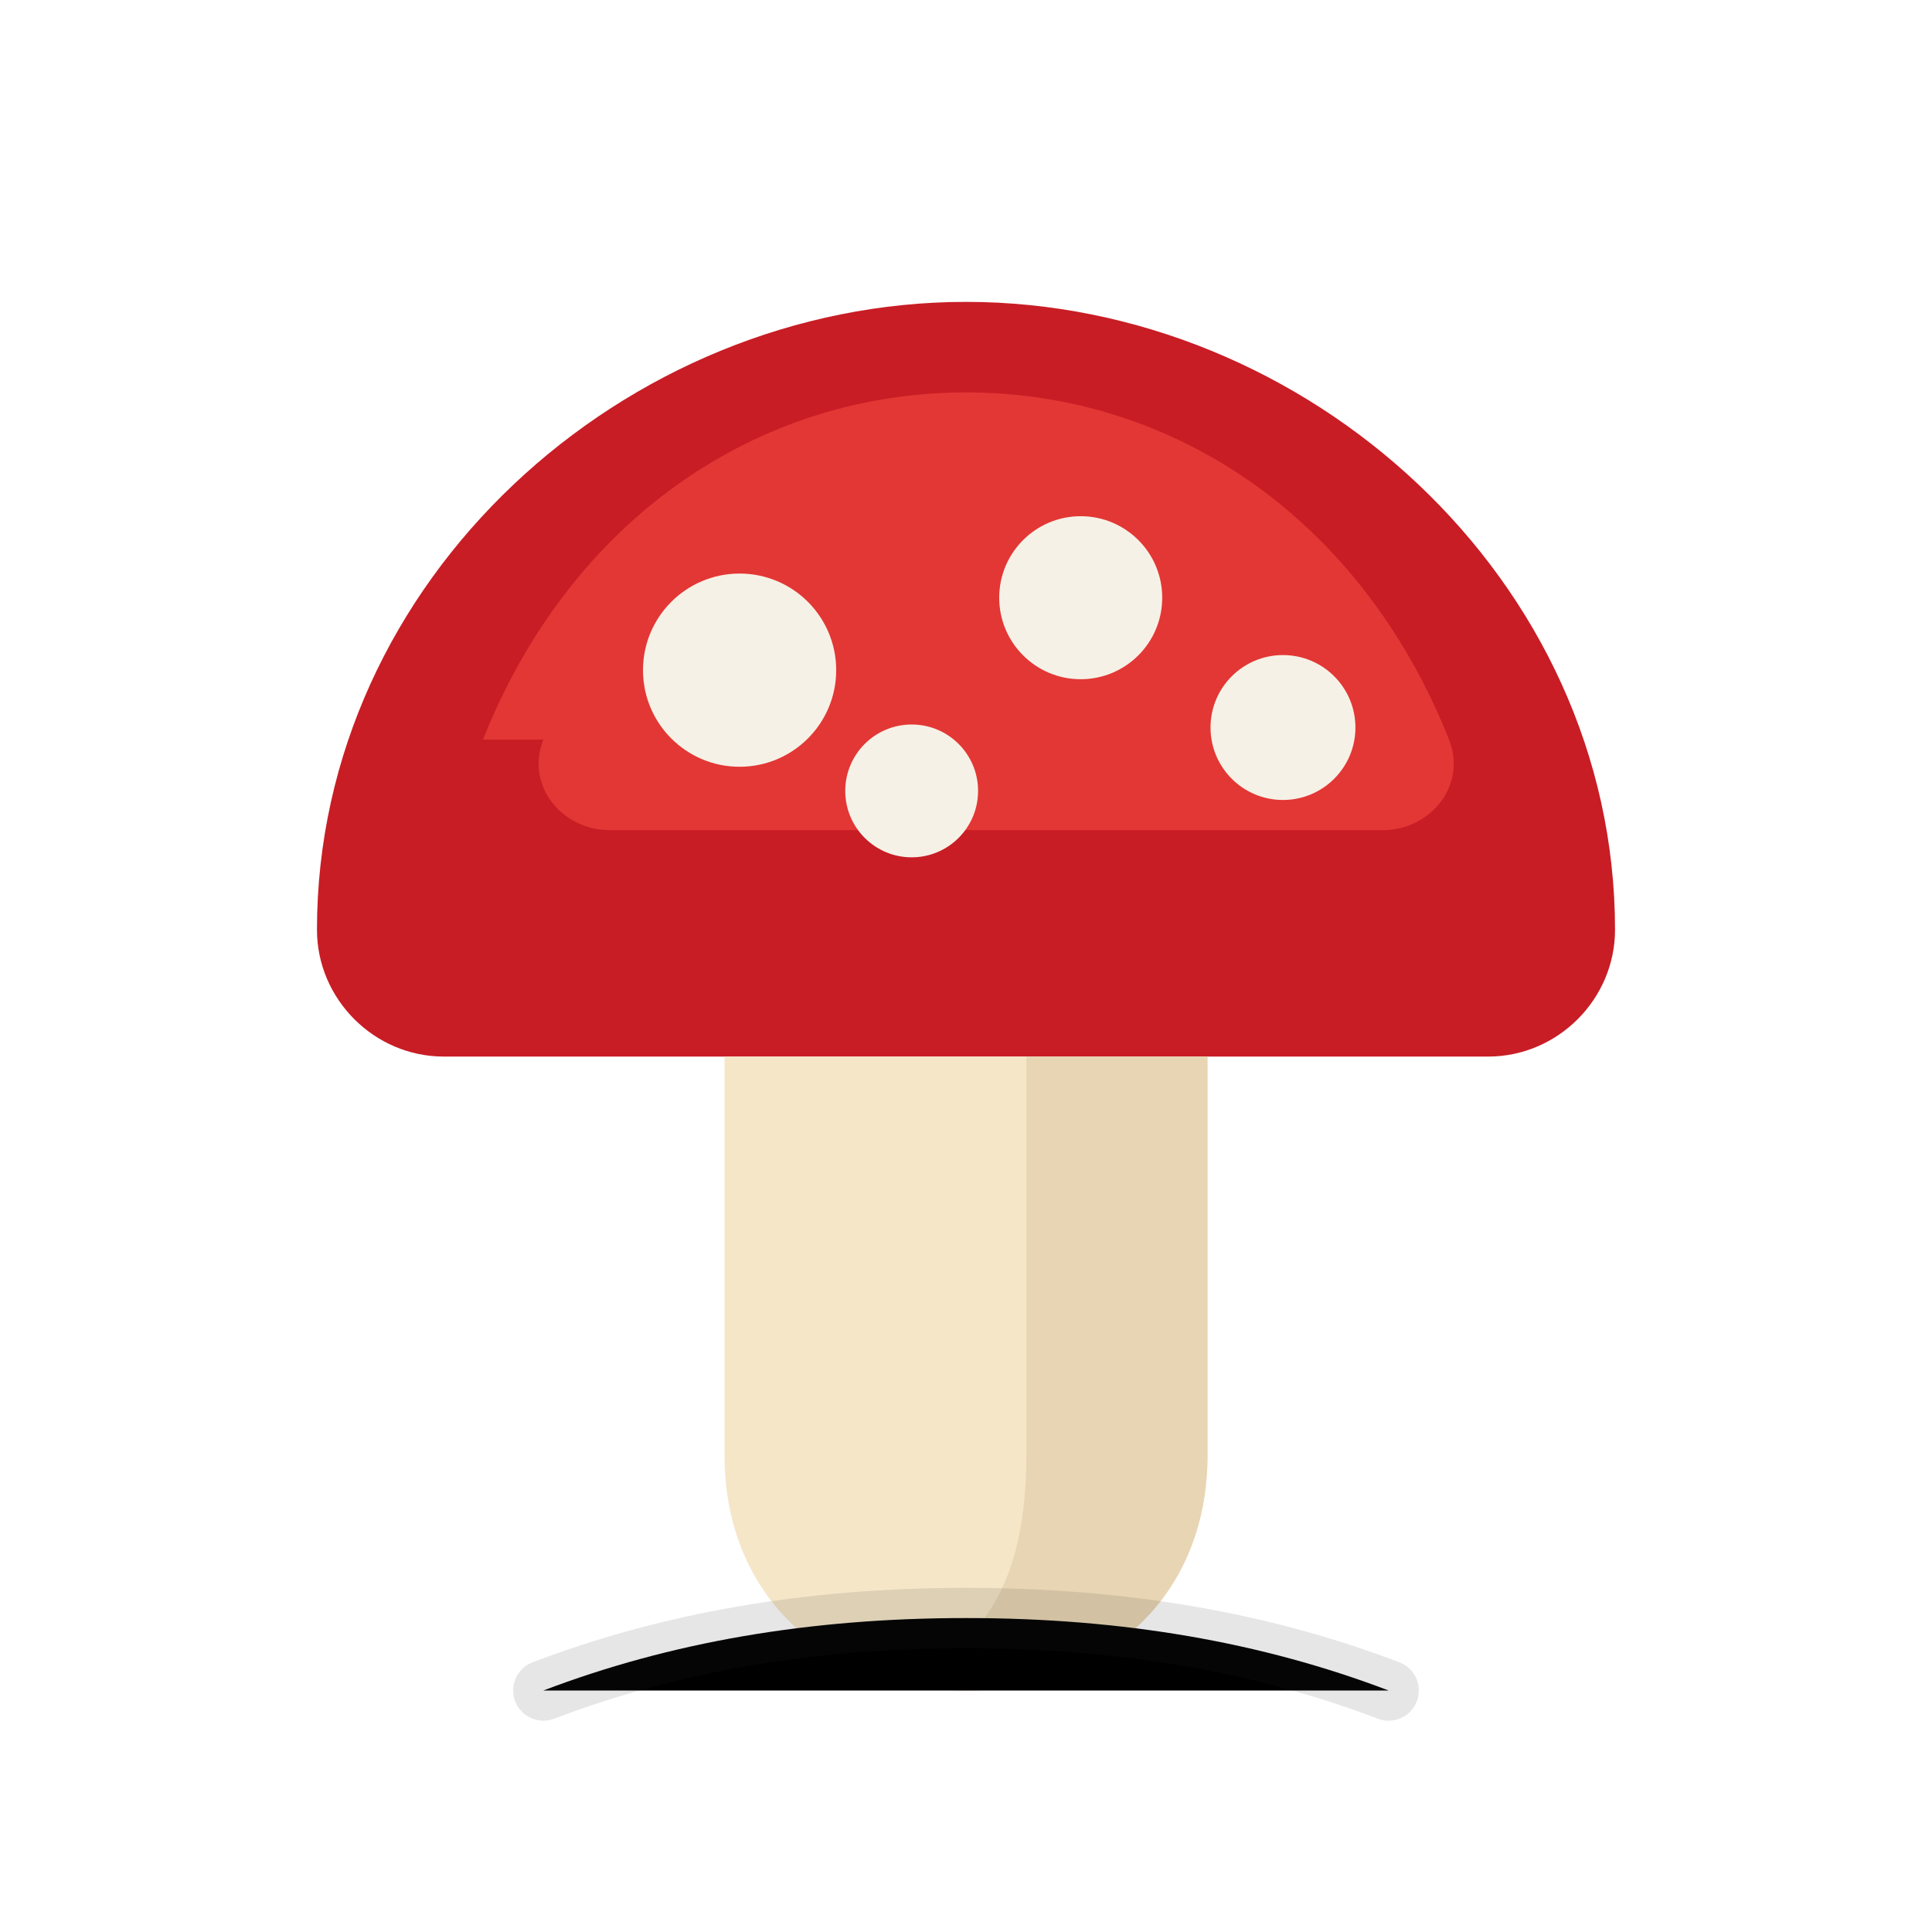
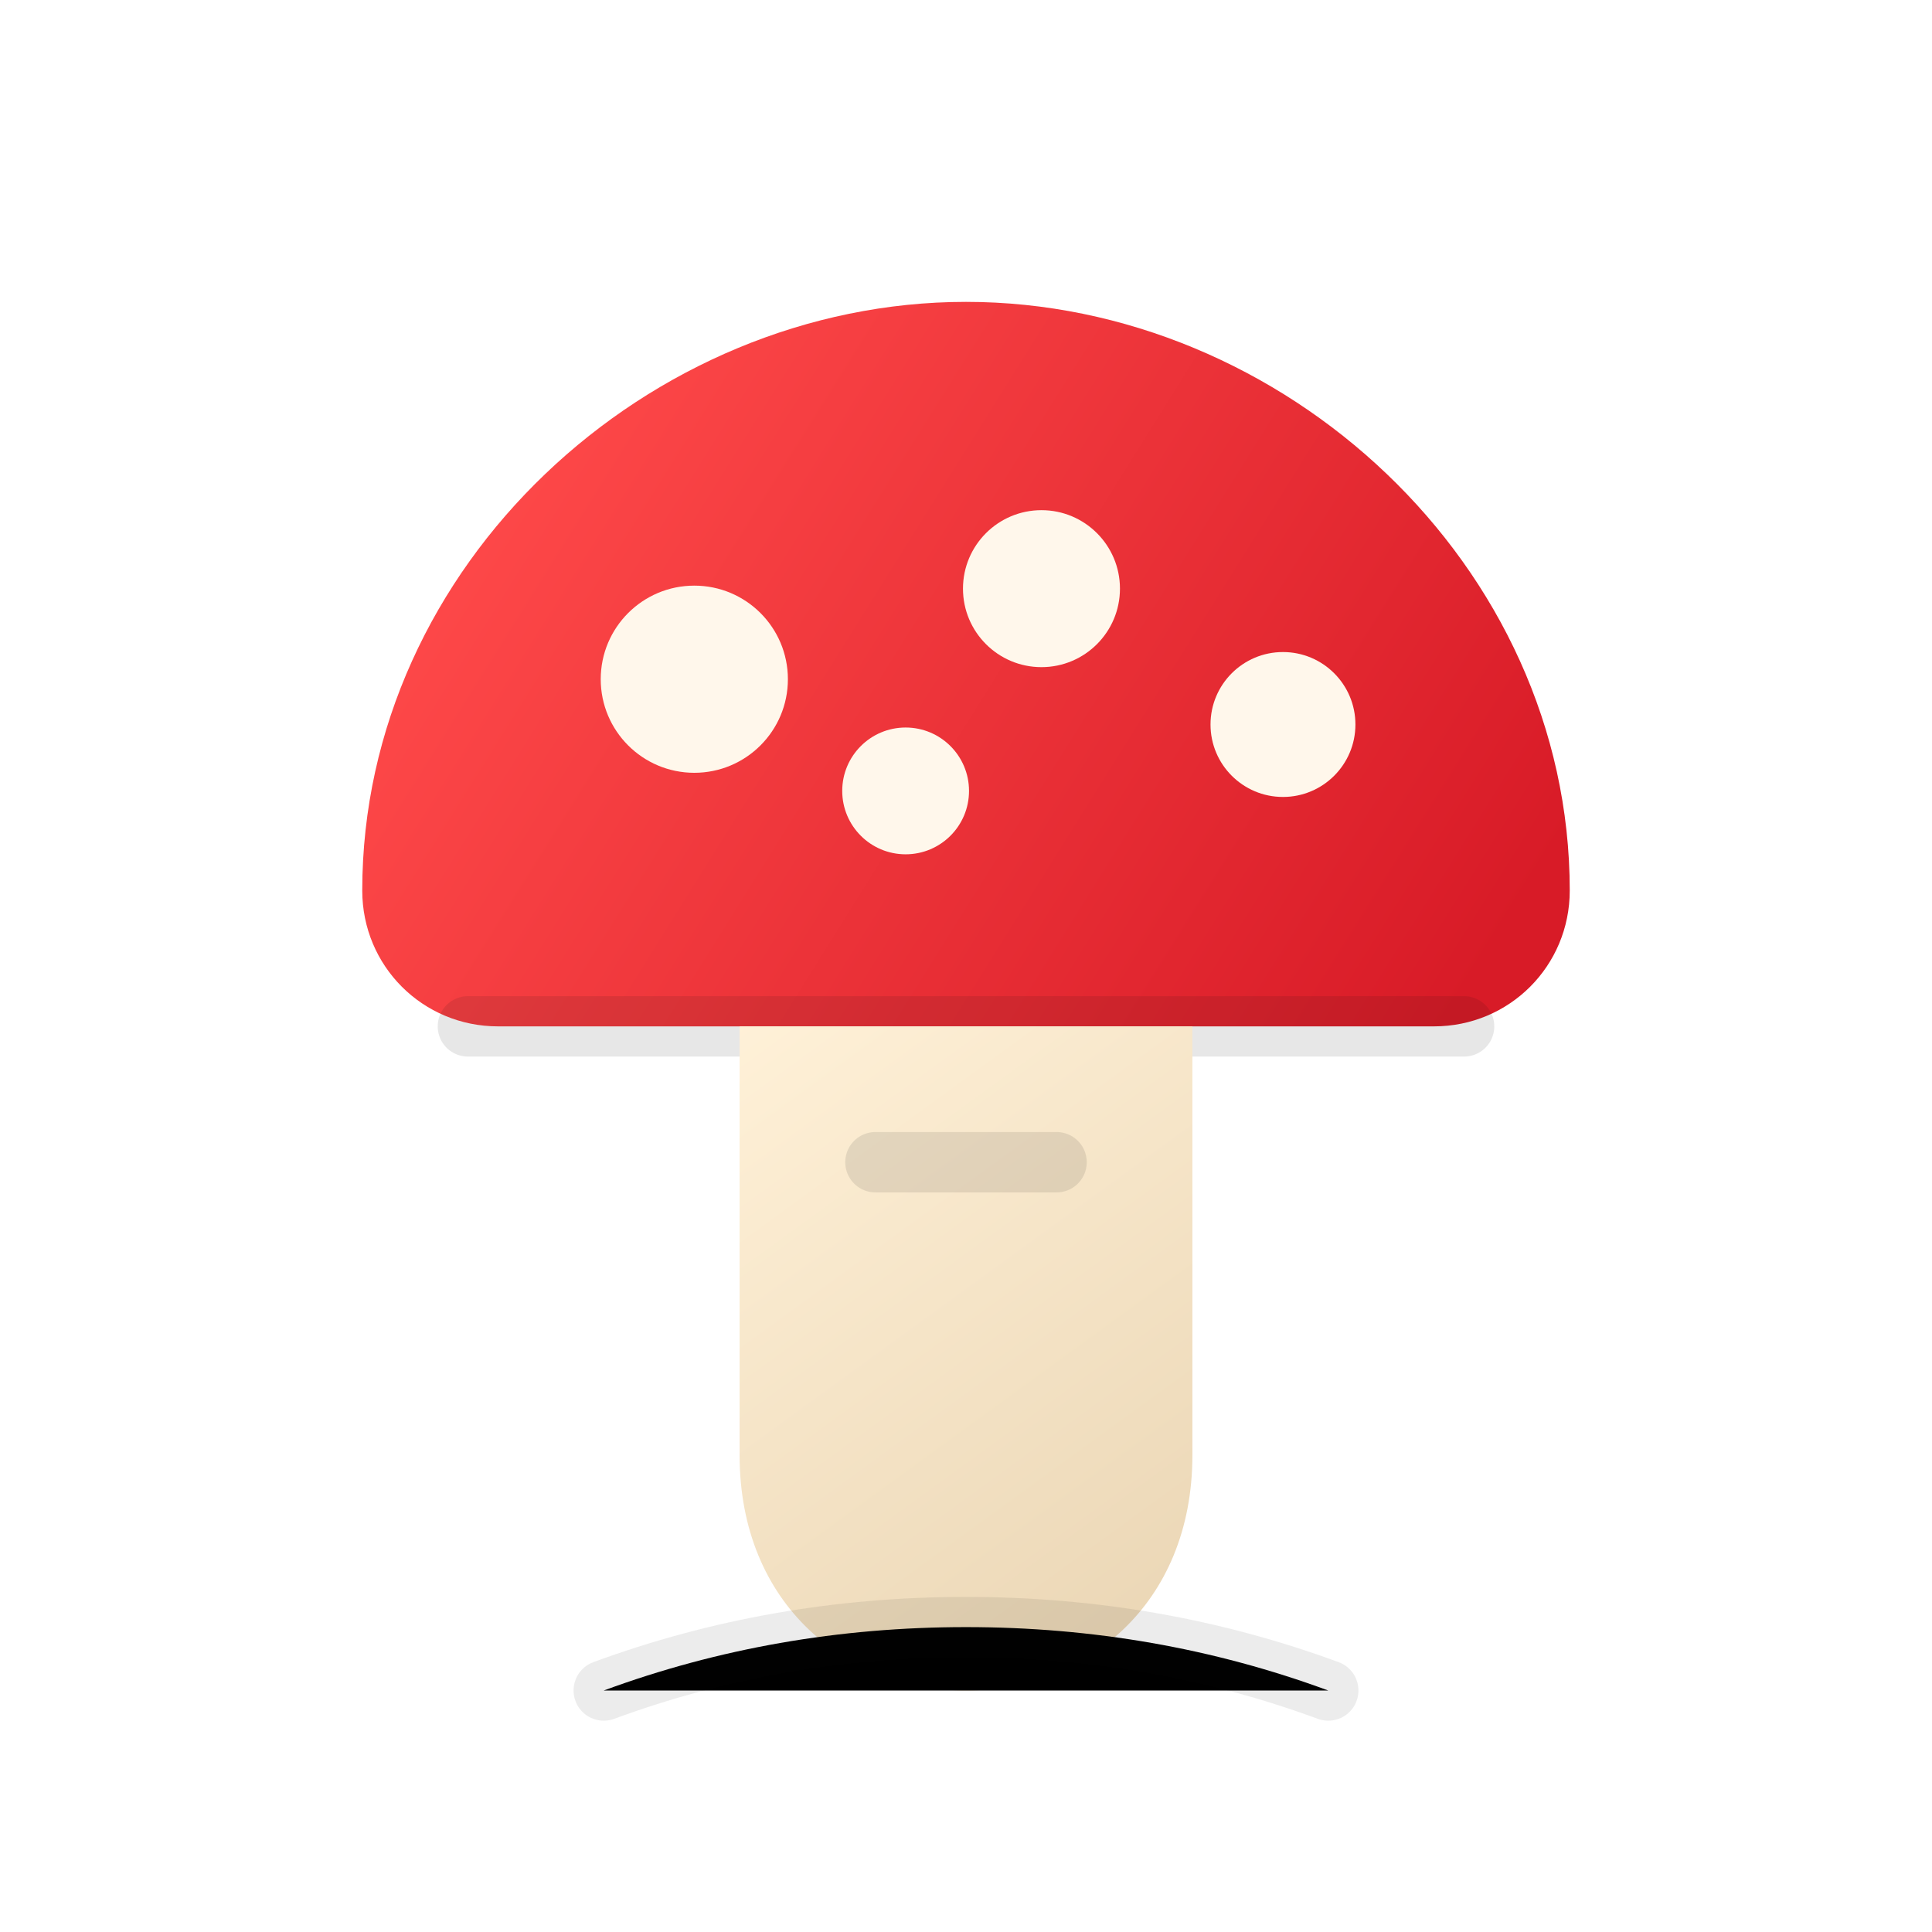
<svg xmlns="http://www.w3.org/2000/svg" viewBox="0 0 64 64" role="img" aria-label="Forago mushroom">
-   <path d="M10.5 30.8C10.5 19.2 20.7 10 32 10s21.5 9.2 21.5 20.8c0 2.3-1.9 4.2-4.2 4.2H14.7c-2.3 0-4.2-1.9-4.2-4.2Z" fill="#C81D25" />
-   <path d="M16 24.5C18.9 17.2 25.1 13 32 13c6.9 0 13.1 4.2 16 11.5c.6 1.5-.6 3-2.2 3H20.2c-1.6 0-2.8-1.5-2.2-3Z" fill="#E53935" opacity="0.95" />
-   <g fill="#F6F1E6">
-     <circle cx="24.5" cy="22.2" r="3.2" />
-     <circle cx="35.8" cy="19.8" r="2.7" />
-     <circle cx="42.5" cy="24.1" r="2.4" />
-     <circle cx="30.2" cy="26.2" r="2.2" />
+   <defs>
+     <linearGradient id="cap" x1="16" y1="14" x2="48" y2="34" gradientUnits="userSpaceOnUse">
+       <stop offset="0" stop-color="#FF4A4A" />
+       <stop offset="1" stop-color="#D81B27" />
+     </linearGradient>
+     <linearGradient id="stem" x1="24" y1="34" x2="40" y2="56" gradientUnits="userSpaceOnUse">
+       <stop offset="0" stop-color="#FFF1D8" />
+       <stop offset="1" stop-color="#E9D4B2" />
+     </linearGradient>
+   </defs>
+   <path d="M12 29.5C12 18.7 21.5 10 32 10s20 8.7 20 19.5c0 2.5-2 4.5-4.5 4.5h-31C14 34 12 32 12 29.5Z" fill="url(#cap)" />
+   <path d="M15.5 34h33" stroke="#101010" stroke-opacity="0.10" stroke-width="2" stroke-linecap="round" />
+   <g fill="#FFF7EB">
+     <circle cx="23" cy="22.5" r="3.1" />
+     <circle cx="34.5" cy="19.5" r="2.6" />
+     <circle cx="42.5" cy="24" r="2.4" />
+     <circle cx="30" cy="26.2" r="2.1" />
  </g>
-   <path d="M24 35h16v13.2C40 53.2 36.2 56 32 56s-8-2.8-8-7.8V35Z" fill="#F5E6C8" />
-   <path d="M33.5 35h6.5v13.2c0 5-3.8 7.8-8 7.8c-.9 0-1.8-.1-2.6-.4c3-.7 4.6-3 4.6-7.4V35Z" fill="#E7D3B0" opacity="0.9" />
-   <path d="M18 56c4.2-1.6 8.8-2.4 14-2.4S41.8 54.4 46 56" stroke="#2A2A2A" stroke-opacity="0.12" stroke-width="2" stroke-linecap="round" />
+   <path d="M24.5 34H39.5V48.2c0 5-3.6 7.8-7.5 7.8s-7.5-2.8-7.5-7.8V34Z" fill="url(#stem)" />
+   <path d="M29 38.5h6" stroke="#101010" stroke-opacity="0.10" stroke-width="2" stroke-linecap="round" />
+   <path d="M20 56c3.8-1.4 7.8-2.1 12-2.1s8.2.7 12 2.1" stroke="#101010" stroke-opacity="0.08" stroke-width="2" stroke-linecap="round" />
</svg>
